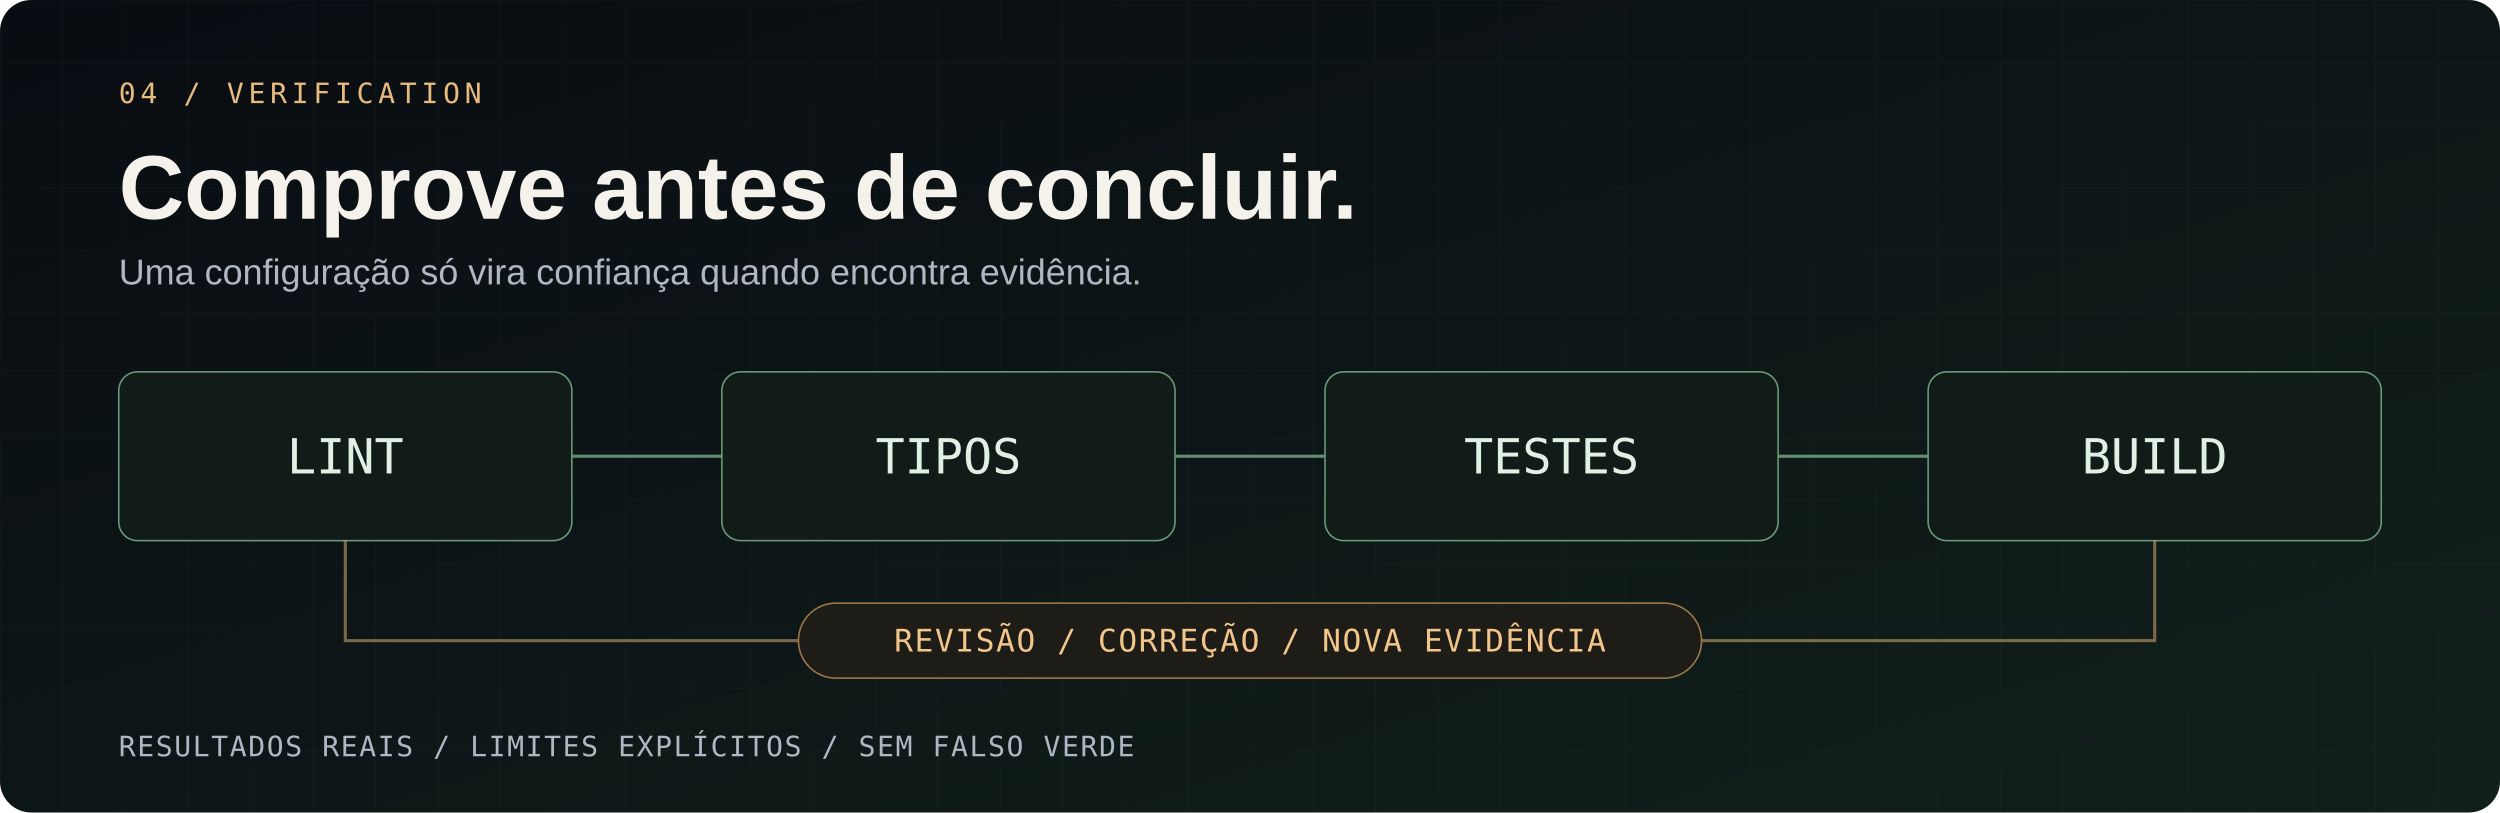
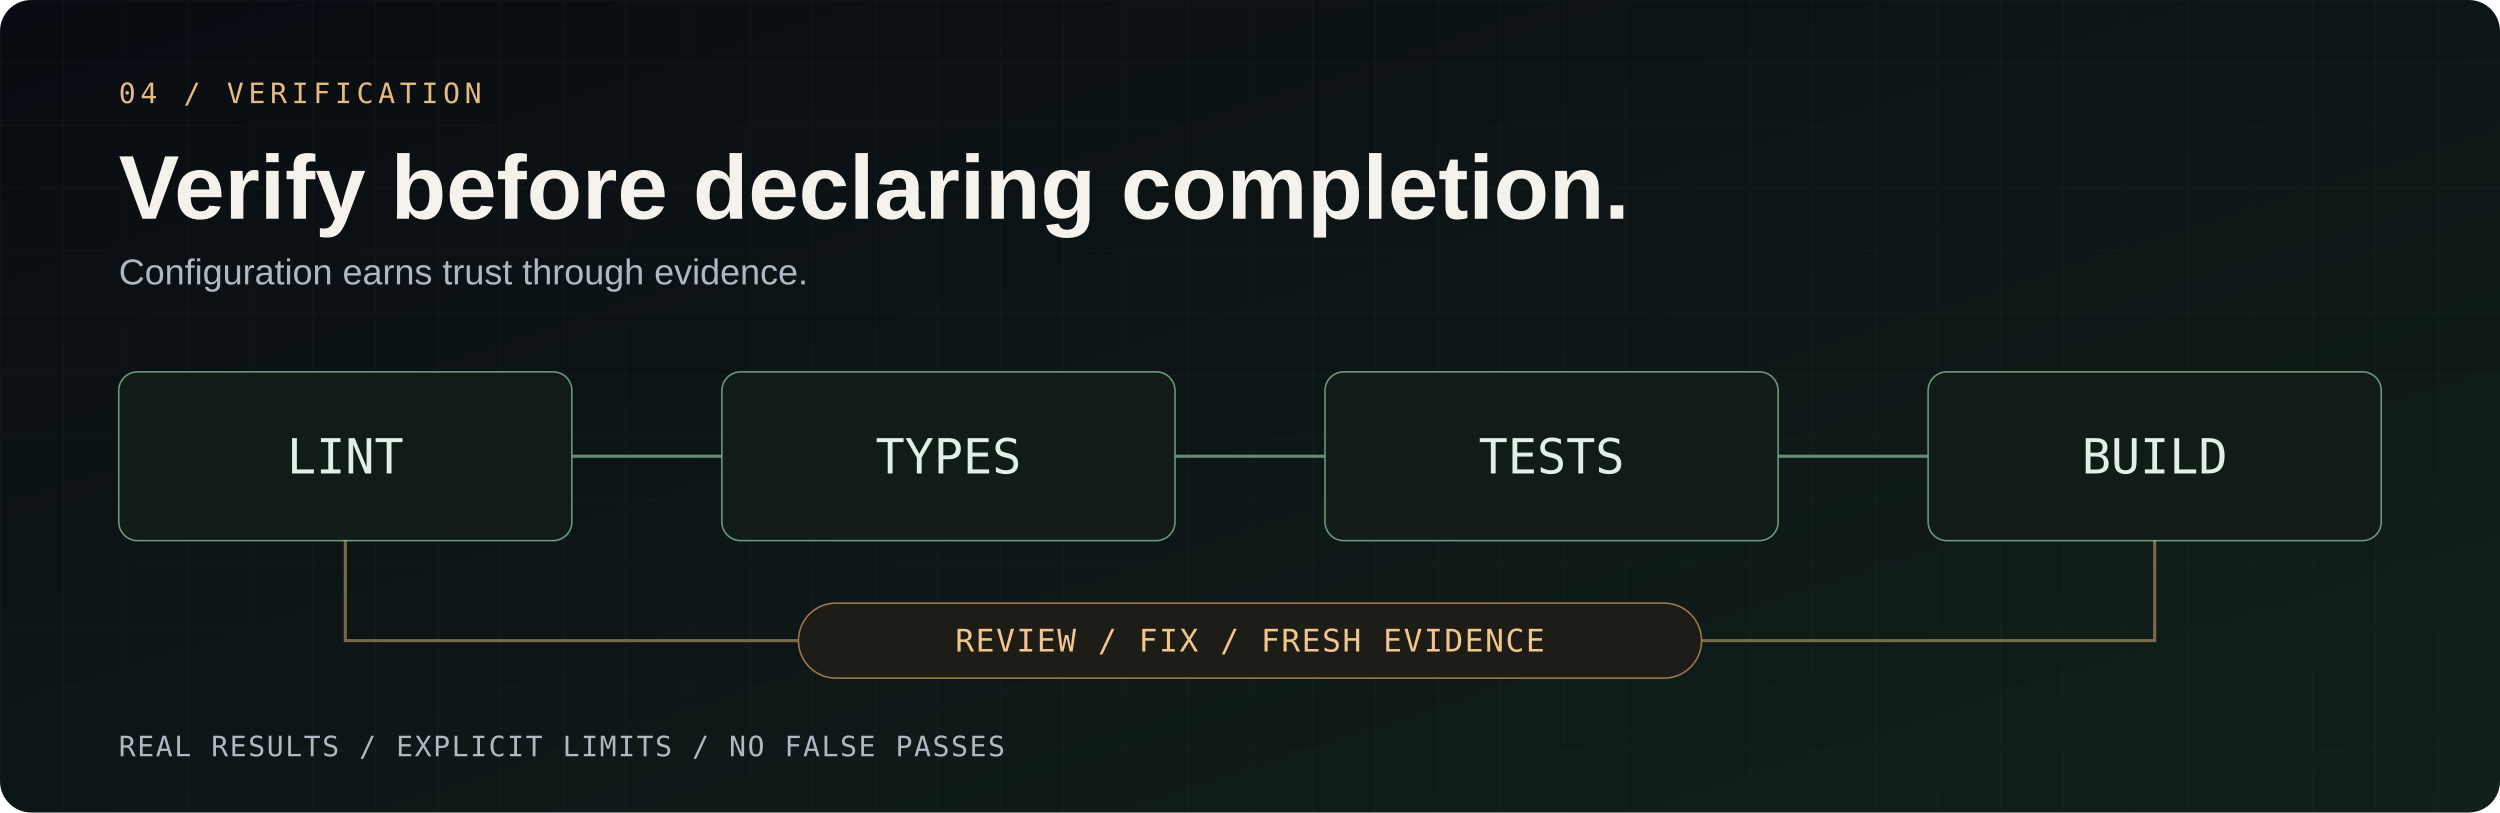
<svg xmlns="http://www.w3.org/2000/svg" width="1600" height="520" viewBox="0 0 1600 520" role="img" aria-labelledby="title description">
  <defs>
    <linearGradient id="bg" x2="1" y2="1">
      <stop stop-color="#090c12" />
      <stop offset="1" stop-color="#11201b" />
    </linearGradient>
    <linearGradient id="beam">
      <stop stop-color="#9bd4b2" stop-opacity="0" />
      <stop offset=".5" stop-color="#9bd4b2" stop-opacity=".12" />
      <stop offset="1" stop-color="#9bd4b2" stop-opacity="0" />
    </linearGradient>
    <pattern id="grid" width="40" height="40" patternUnits="userSpaceOnUse">
      <path d="M40 0H0v40" fill="none" stroke="#acd4b7" stroke-opacity=".04" />
    </pattern>
    <clipPath id="frame">
      <rect width="1600" height="520" rx="20" />
    </clipPath>
  </defs>
  <style>
    .line { animation: trace 2.8s ease-out both; }
    .gate { animation: reveal .9s .4s both; }
    .tests { animation: reveal .9s 1.2s both; }
    .build { animation: reveal .9s 2s both; }
    .scan { opacity: 0; animation: scan 4.6s ease-in-out both; }
    @keyframes trace { from { stroke-dasharray: 1600; stroke-dashoffset: 1600; } to { stroke-dasharray: 1600; stroke-dashoffset: 0; } }
    @keyframes reveal { from { opacity: .2; transform: translateY(10px); } to { opacity: 1; transform: translateY(0); } }
    @keyframes scan { 0% { transform: translateX(-380px); opacity: 0; } 20%,65% { opacity: 1; } 100% { transform: translateX(1600px); opacity: 0; } }
    @media (prefers-reduced-motion: reduce) { .line,.gate,.tests,.build,.scan { animation: none; } }
  </style>
  <g clip-path="url(#frame)">
    <rect width="1600" height="520" fill="url(#bg)" />
    <rect width="1600" height="520" fill="url(#grid)" />
    <text x="76" y="66" fill="#e7ba7d" font-family="monospace" font-size="18" letter-spacing="3">04 / VERIFICATION</text>
-     <text x="76" y="140" fill="#f5f2eb" font-family="Arial, Helvetica, sans-serif" font-size="58" font-weight="800">Comprove antes de concluir.</text>
-     <text x="76" y="182" fill="#aeb7c2" font-family="Arial, Helvetica, sans-serif" font-size="23">Uma configuração só vira confiança quando encontra evidência.</text>
+     <text x="76" y="140" fill="#f5f2eb" font-family="Arial, Helvetica, sans-serif" font-size="58" font-weight="800">Verify before declaring completion.</text>
+     <text x="76" y="182" fill="#aeb7c2" font-family="Arial, Helvetica, sans-serif" font-size="23">Configuration earns trust through evidence.</text>
    <path class="line" d="M190 292h1220" fill="none" stroke="#94caa6" stroke-width="2" stroke-opacity=".65" />
    <g font-family="monospace" font-size="31" text-anchor="middle" fill="#e0f0e5">
      <g class="gate">
        <rect x="76" y="238" width="290" height="108" rx="12" fill="#111b18" stroke="#6b9b7c" />
        <text x="221" y="303">LINT</text>
      </g>
      <g class="gate">
        <rect x="462" y="238" width="290" height="108" rx="12" fill="#111b18" stroke="#6b9b7c" />
-         <text x="607" y="303">TIPOS</text>
+         <text x="607" y="303">TYPES</text>
      </g>
      <g class="tests">
        <rect x="848" y="238" width="290" height="108" rx="12" fill="#111b18" stroke="#6b9b7c" />
-         <text x="993" y="303">TESTES</text>
+         <text x="993" y="303">TESTS</text>
      </g>
      <g class="build">
        <rect x="1234" y="238" width="290" height="108" rx="12" fill="#111b18" stroke="#6b9b7c" />
        <text x="1379" y="303">BUILD</text>
      </g>
    </g>
    <rect class="scan" x="0" y="218" width="240" height="146" fill="url(#beam)" opacity="0" />
    <path class="line" d="M1379 346v64H221v-64" fill="none" stroke="#e7ba7d" stroke-opacity=".5" stroke-width="2" />
    <rect x="511" y="386" width="578" height="48" rx="24" fill="#1d1c16" stroke="#9c7949" />
-     <text x="800" y="417" text-anchor="middle" fill="#f2c58b" font-family="monospace" font-size="20" letter-spacing="1">REVISÃO / CORREÇÃO / NOVA EVIDÊNCIA</text>
-     <text x="76" y="484" fill="#aeb7c2" font-family="monospace" font-size="18" letter-spacing="1">RESULTADOS REAIS / LIMITES EXPLÍCITOS / SEM FALSO VERDE</text>
+     <text x="800" y="417" text-anchor="middle" fill="#f2c58b" font-family="monospace" font-size="20" letter-spacing="1">REVIEW / FIX / FRESH EVIDENCE</text>
+     <text x="76" y="484" fill="#aeb7c2" font-family="monospace" font-size="18" letter-spacing="1">REAL RESULTS / EXPLICIT LIMITS / NO FALSE PASSES</text>
  </g>
</svg>
